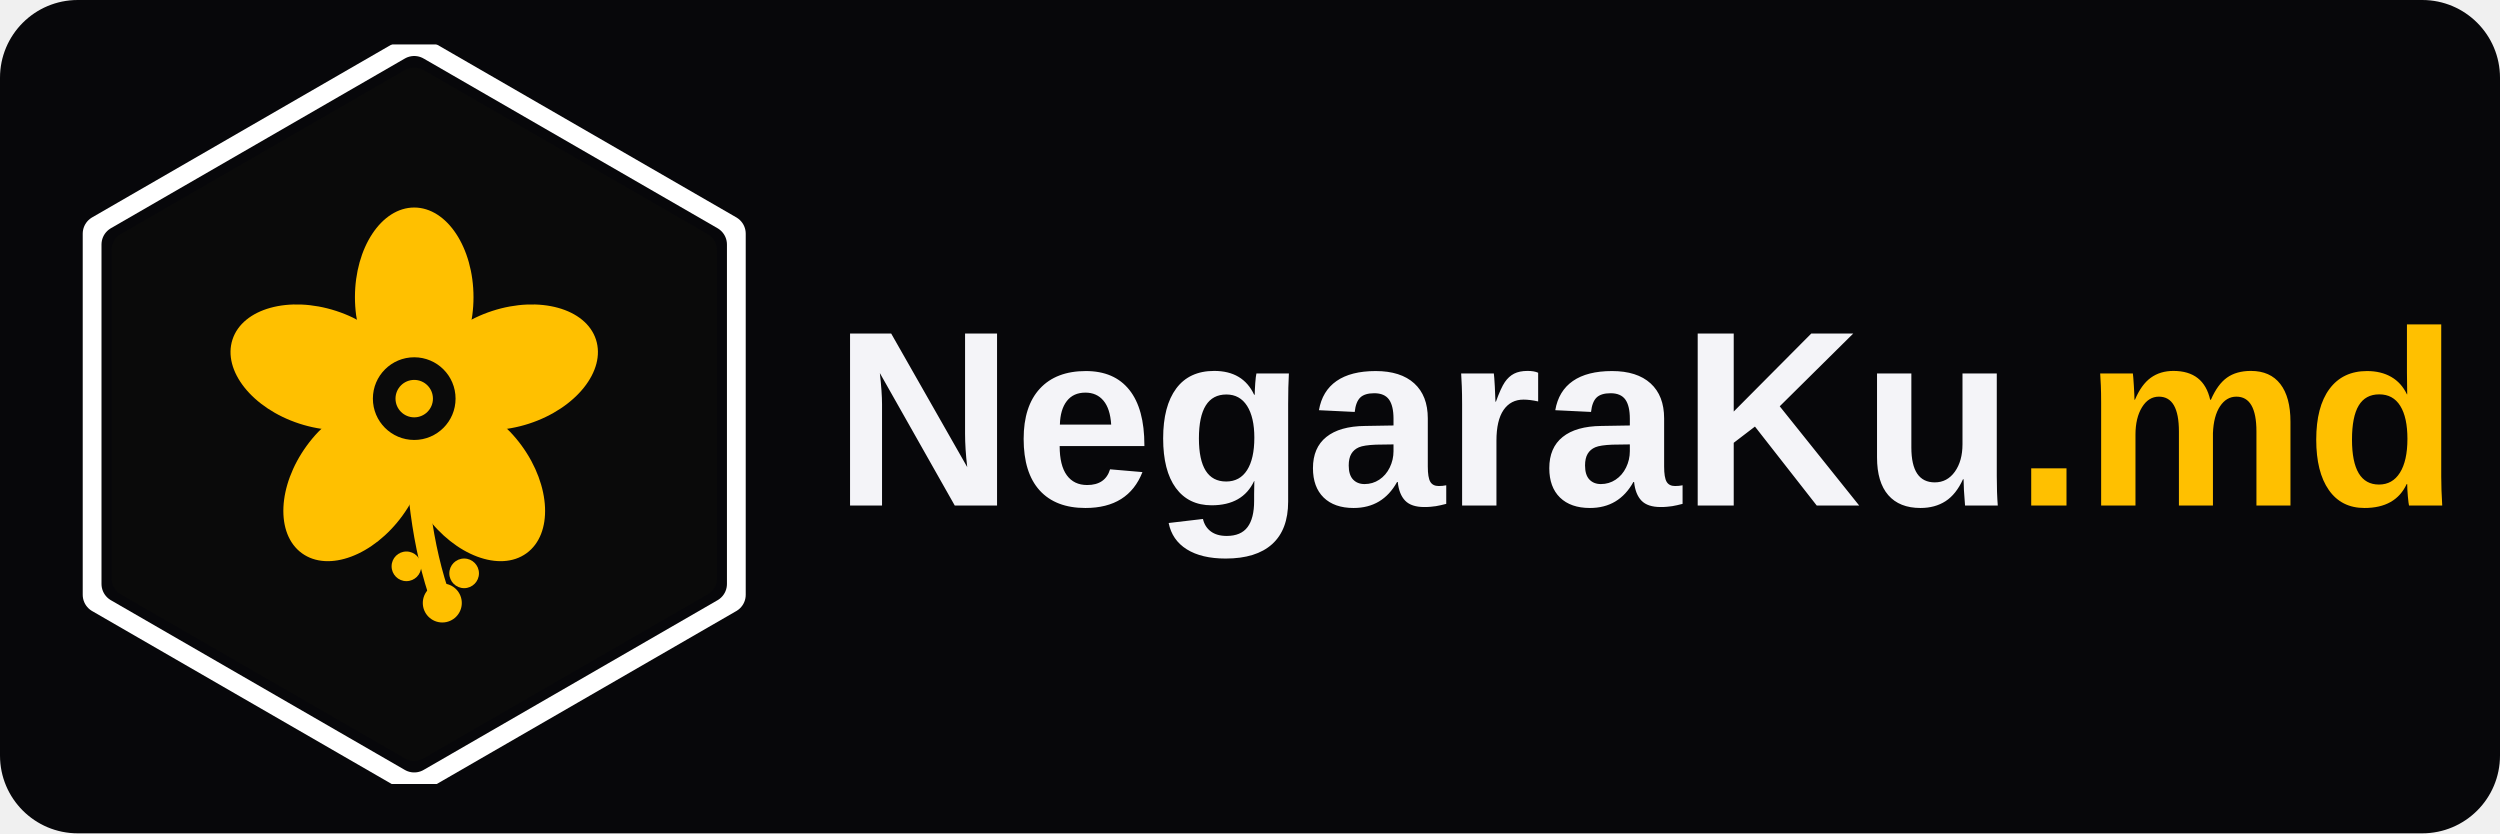
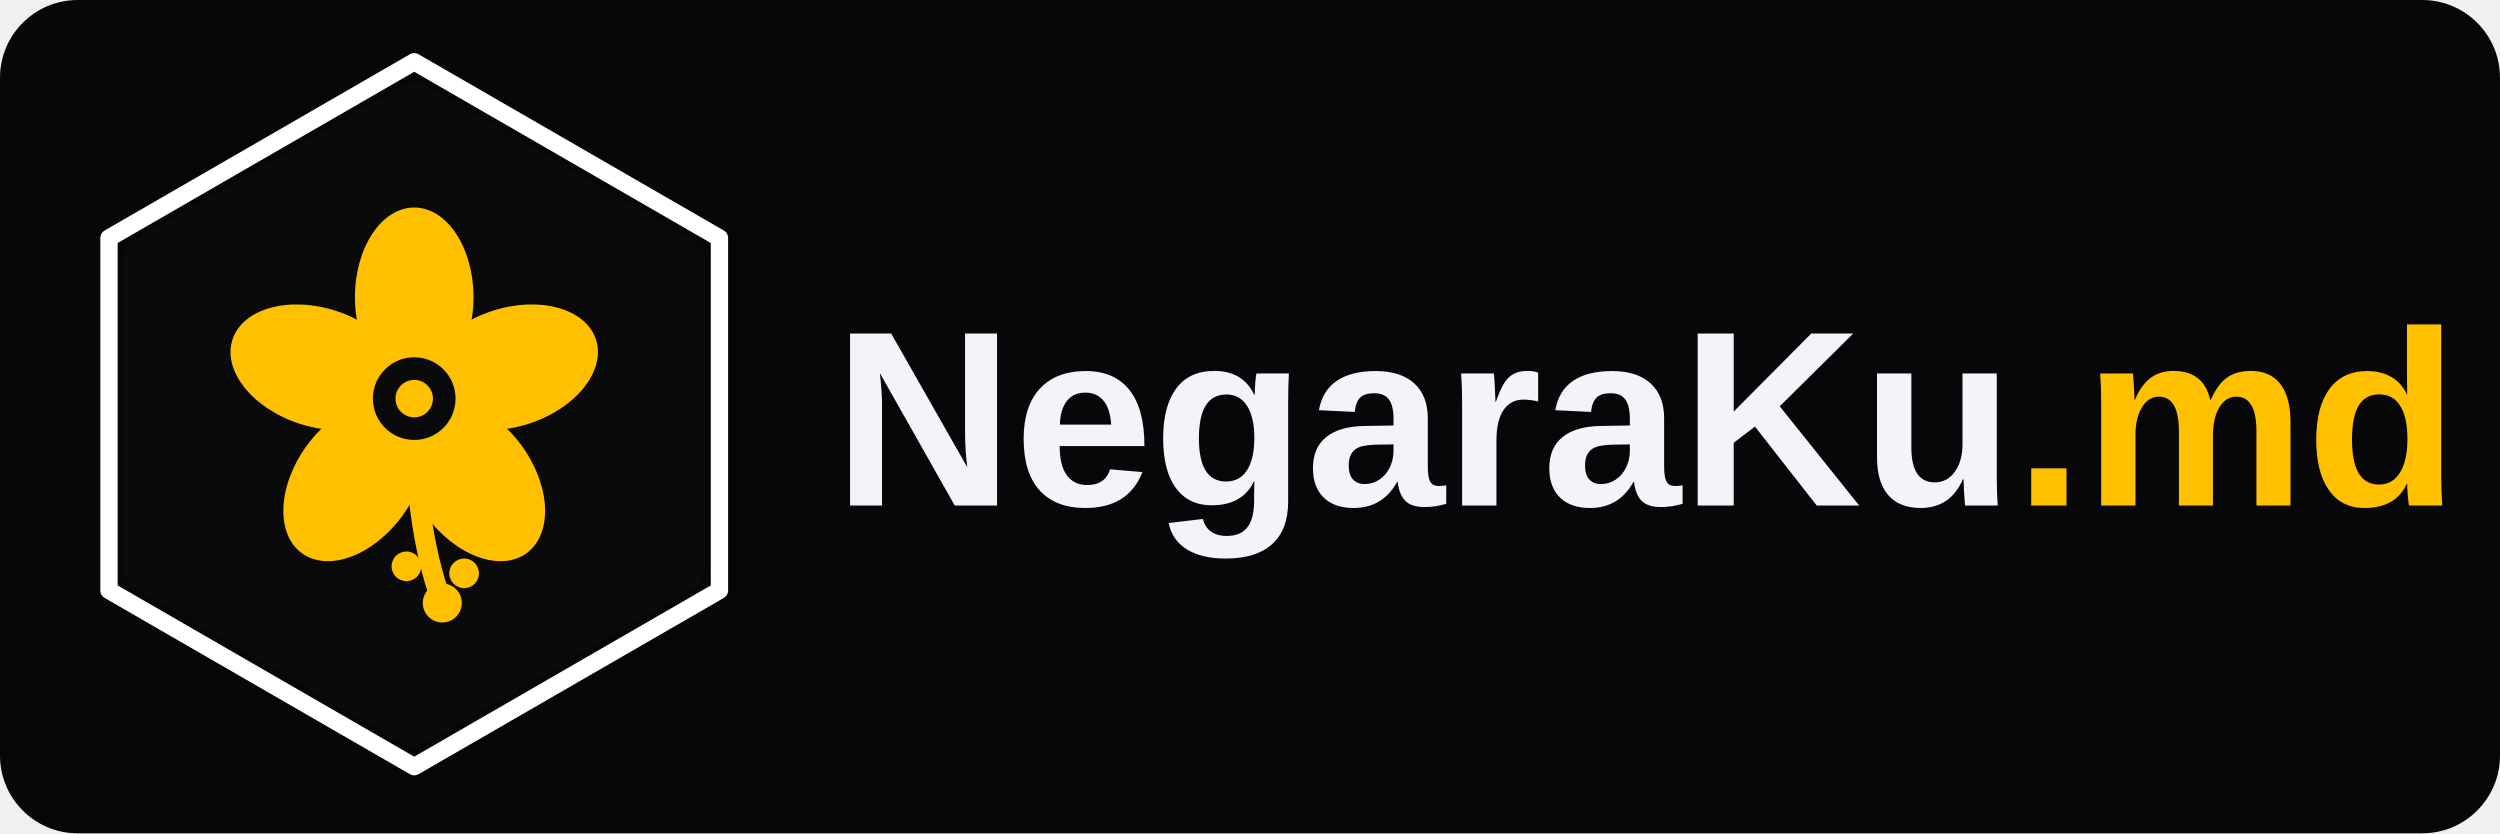
<svg xmlns="http://www.w3.org/2000/svg" width="900" height="300" viewBox="0 0 900 300">
  <rect width="900" height="300" rx="28" fill="#07070A" />
  <g transform="translate(16 16) scale(0.52)">
-     <mask id="ring-l">
-       <rect width="512" height="512" fill="#000" />
-       <polygon points="256.0,6.0 39.5,131.0 39.5,381.0 256.0,506.0 472.5,381.0 472.5,131.0" fill="#fff" stroke="#fff" stroke-width="26" stroke-linejoin="round" />
-       <polygon points="256.0,21.0 52.5,138.5 52.5,373.5 256.0,491.0 459.5,373.5 459.5,138.5" fill="#000" stroke="#000" stroke-width="26" stroke-linejoin="round" />
-     </mask>
-     <rect width="512" height="512" fill="#FFFFFF" mask="url(#ring-l)" />
-     <polygon points="256.0,29.0 59.4,142.5 59.4,369.5 256.0,483.0 452.6,369.5 452.6,142.5" fill="#0A0A0A" stroke="#0A0A0A" stroke-width="26" stroke-linejoin="round" />
+     <polygon points="256.00,39.00 68.07,147.50 68.07,364.50 256.00,473.00 443.93,364.50 443.93,147.50" fill="#0A0A0A" stroke="#0A0A0A" stroke-width="26" stroke-linejoin="round" />
+     <polygon points="256.00,12.00 44.69,134.00 44.69,378.00 256.00,500.00 467.31,378.00 467.31,134.00" fill="none" stroke="#FFFFFF" stroke-width="12" stroke-linejoin="round" stroke-linecap="round" />
    <g transform="translate(83.20 94.00) scale(5.4)">
      <defs>
-         <mask id="bh-l">
+         <mask id="bh">
          <rect width="64" height="64" fill="#fff" />
          <circle cx="32" cy="28" r="5.3" fill="#000" />
        </mask>
      </defs>
-       <g mask="url(#bh-l)">
+       <g mask="url(#bh)">
        <g fill="#FFC000" transform="translate(32 28)">
          <ellipse cx="0" cy="-13" rx="7.6" ry="11.5" />
          <ellipse cx="0" cy="-13" rx="7.6" ry="11.5" transform="rotate(72)" />
          <ellipse cx="0" cy="-13" rx="7.6" ry="11.5" transform="rotate(144)" />
          <ellipse cx="0" cy="-13" rx="7.6" ry="11.5" transform="rotate(216)" />
          <ellipse cx="0" cy="-13" rx="7.6" ry="11.5" transform="rotate(288)" />
        </g>
        <path d="M32 28 C 32 39, 33 47, 35.5 54" stroke="#FFC000" stroke-width="2.6" fill="none" stroke-linecap="round" />
        <circle cx="35.6" cy="54.2" r="2.5" fill="#FFC000" />
        <circle cx="31" cy="49.5" r="1.9" fill="#FFC000" />
        <circle cx="38.4" cy="50.4" r="1.9" fill="#FFC000" />
      </g>
      <circle cx="32" cy="28" r="2.4" fill="#FFC000" />
    </g>
  </g>
  <text x="300" y="182" font-family="Montserrat, 'Segoe UI', Arial, sans-serif" font-size="90" font-weight="800" fill="#F4F4F8">NegaraKu<tspan fill="#FFC000">.md</tspan>
  </text>
</svg>
